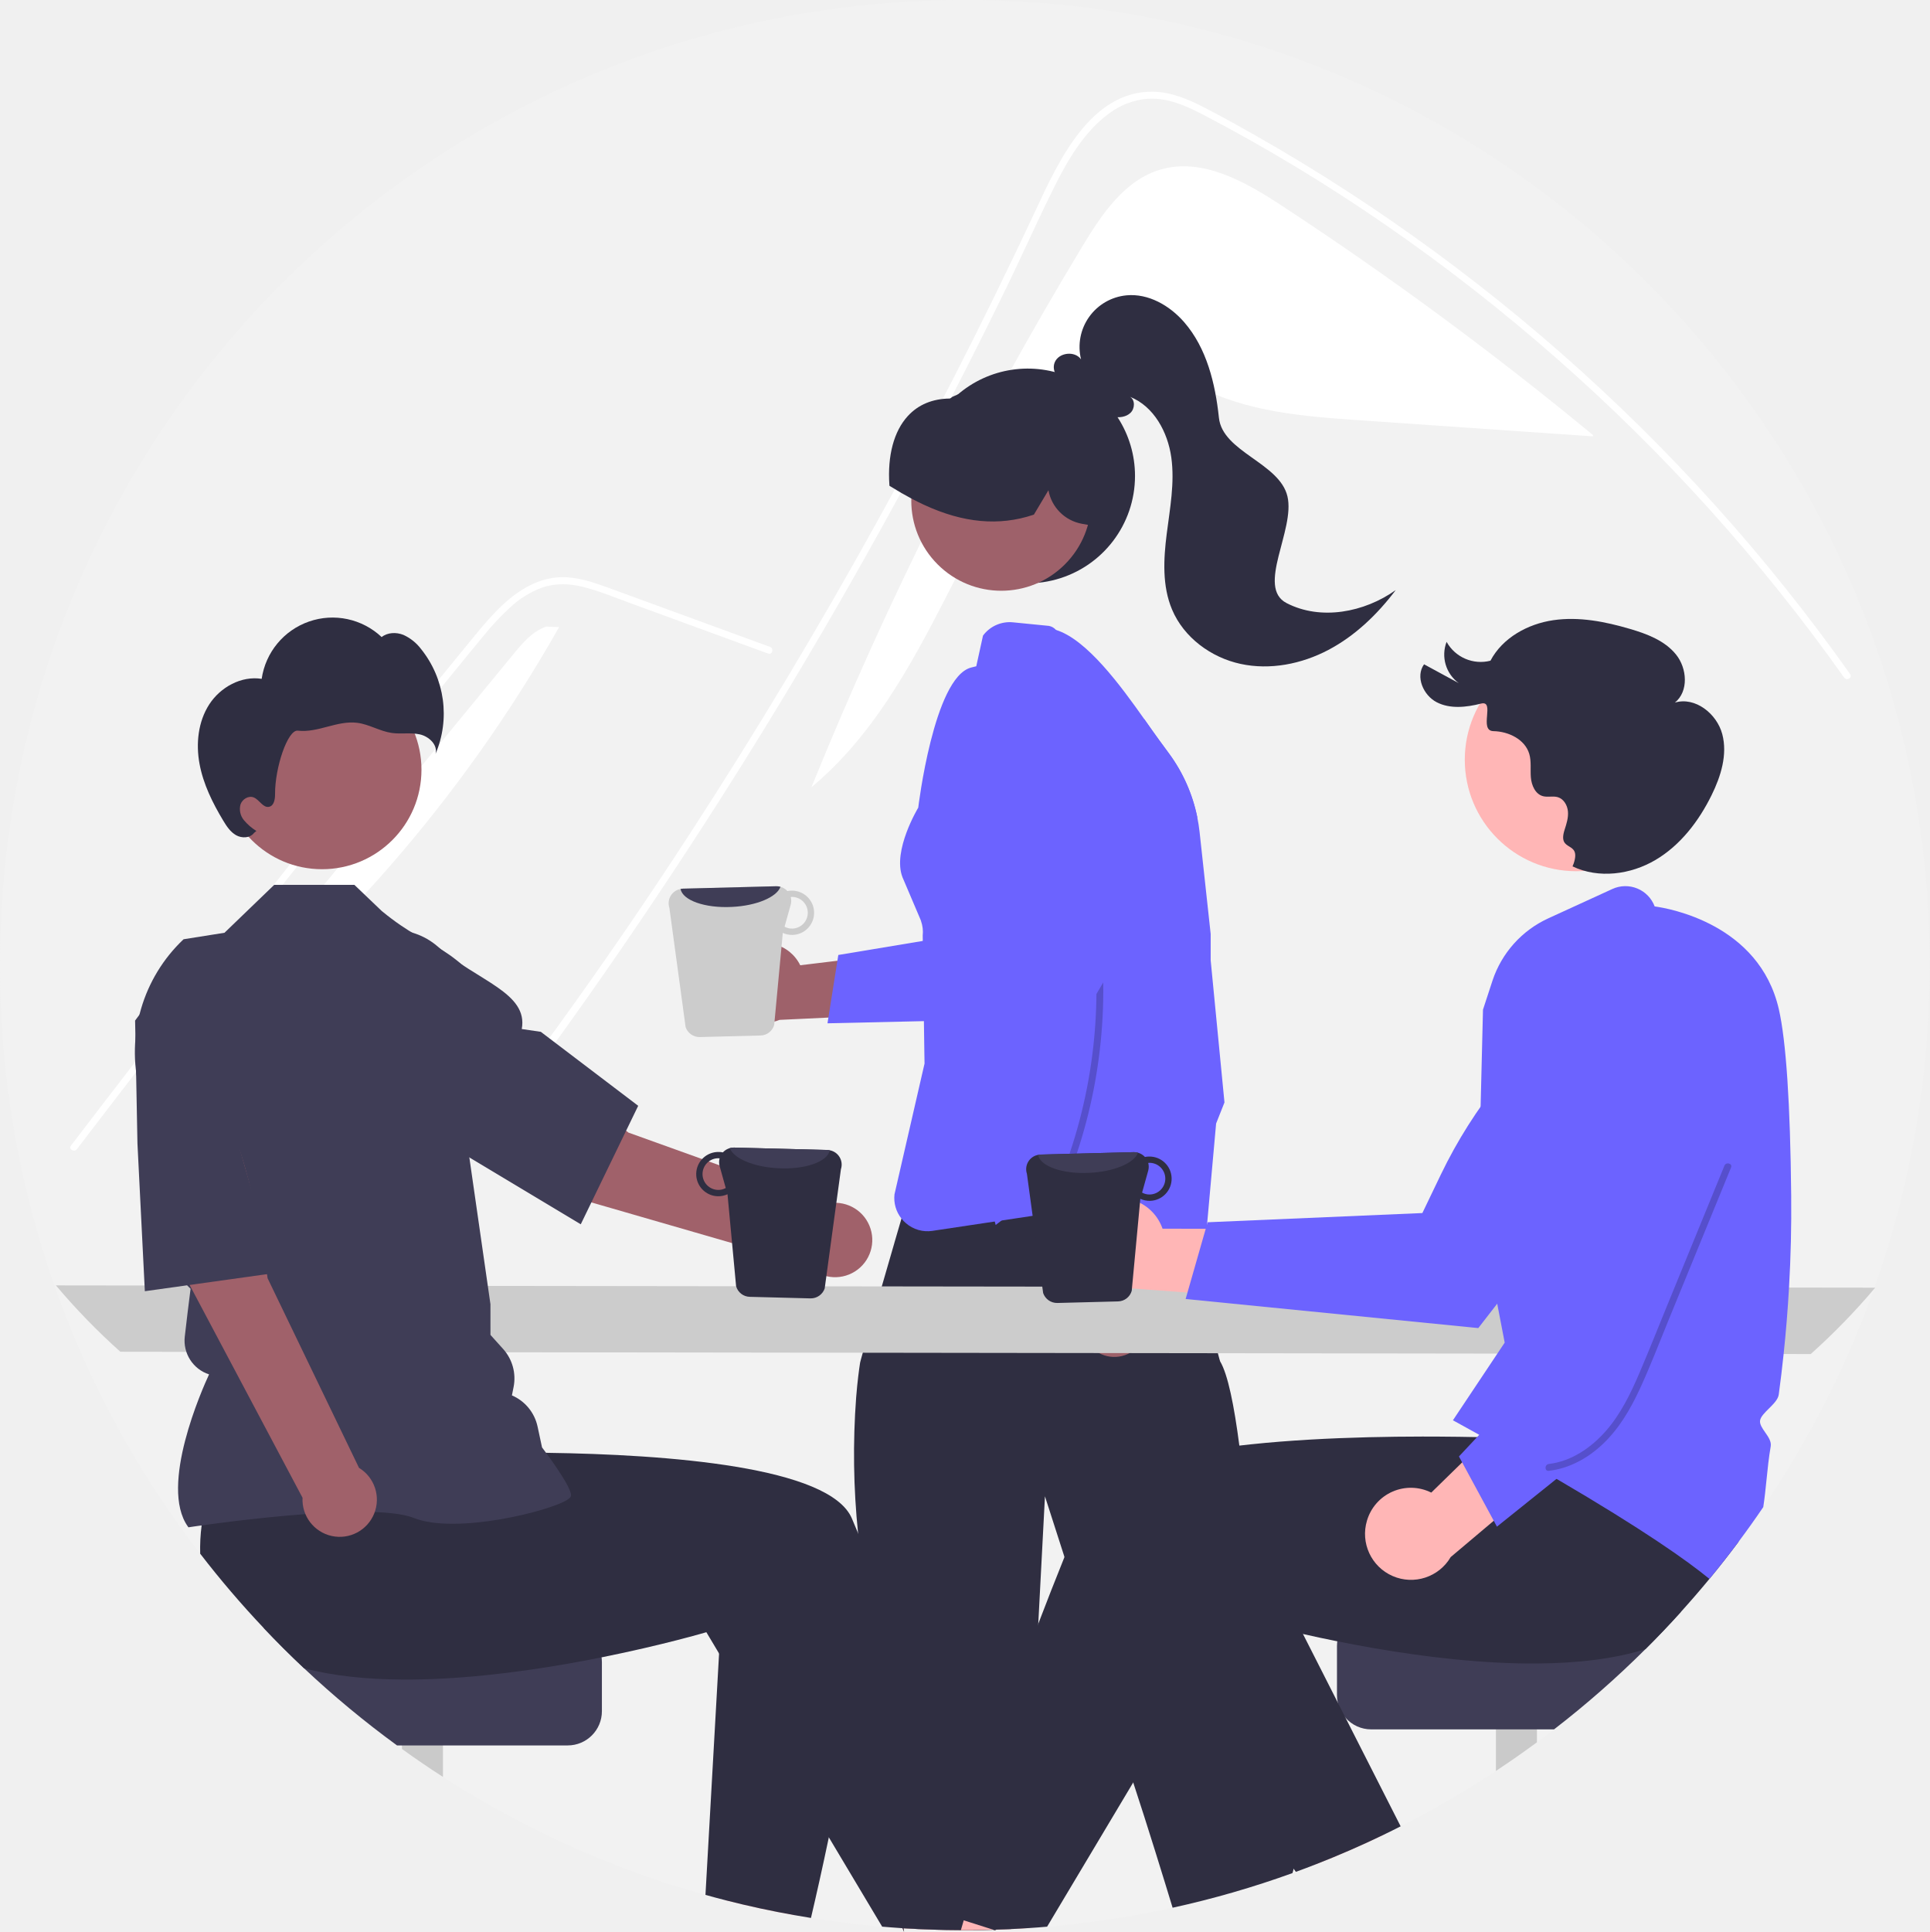
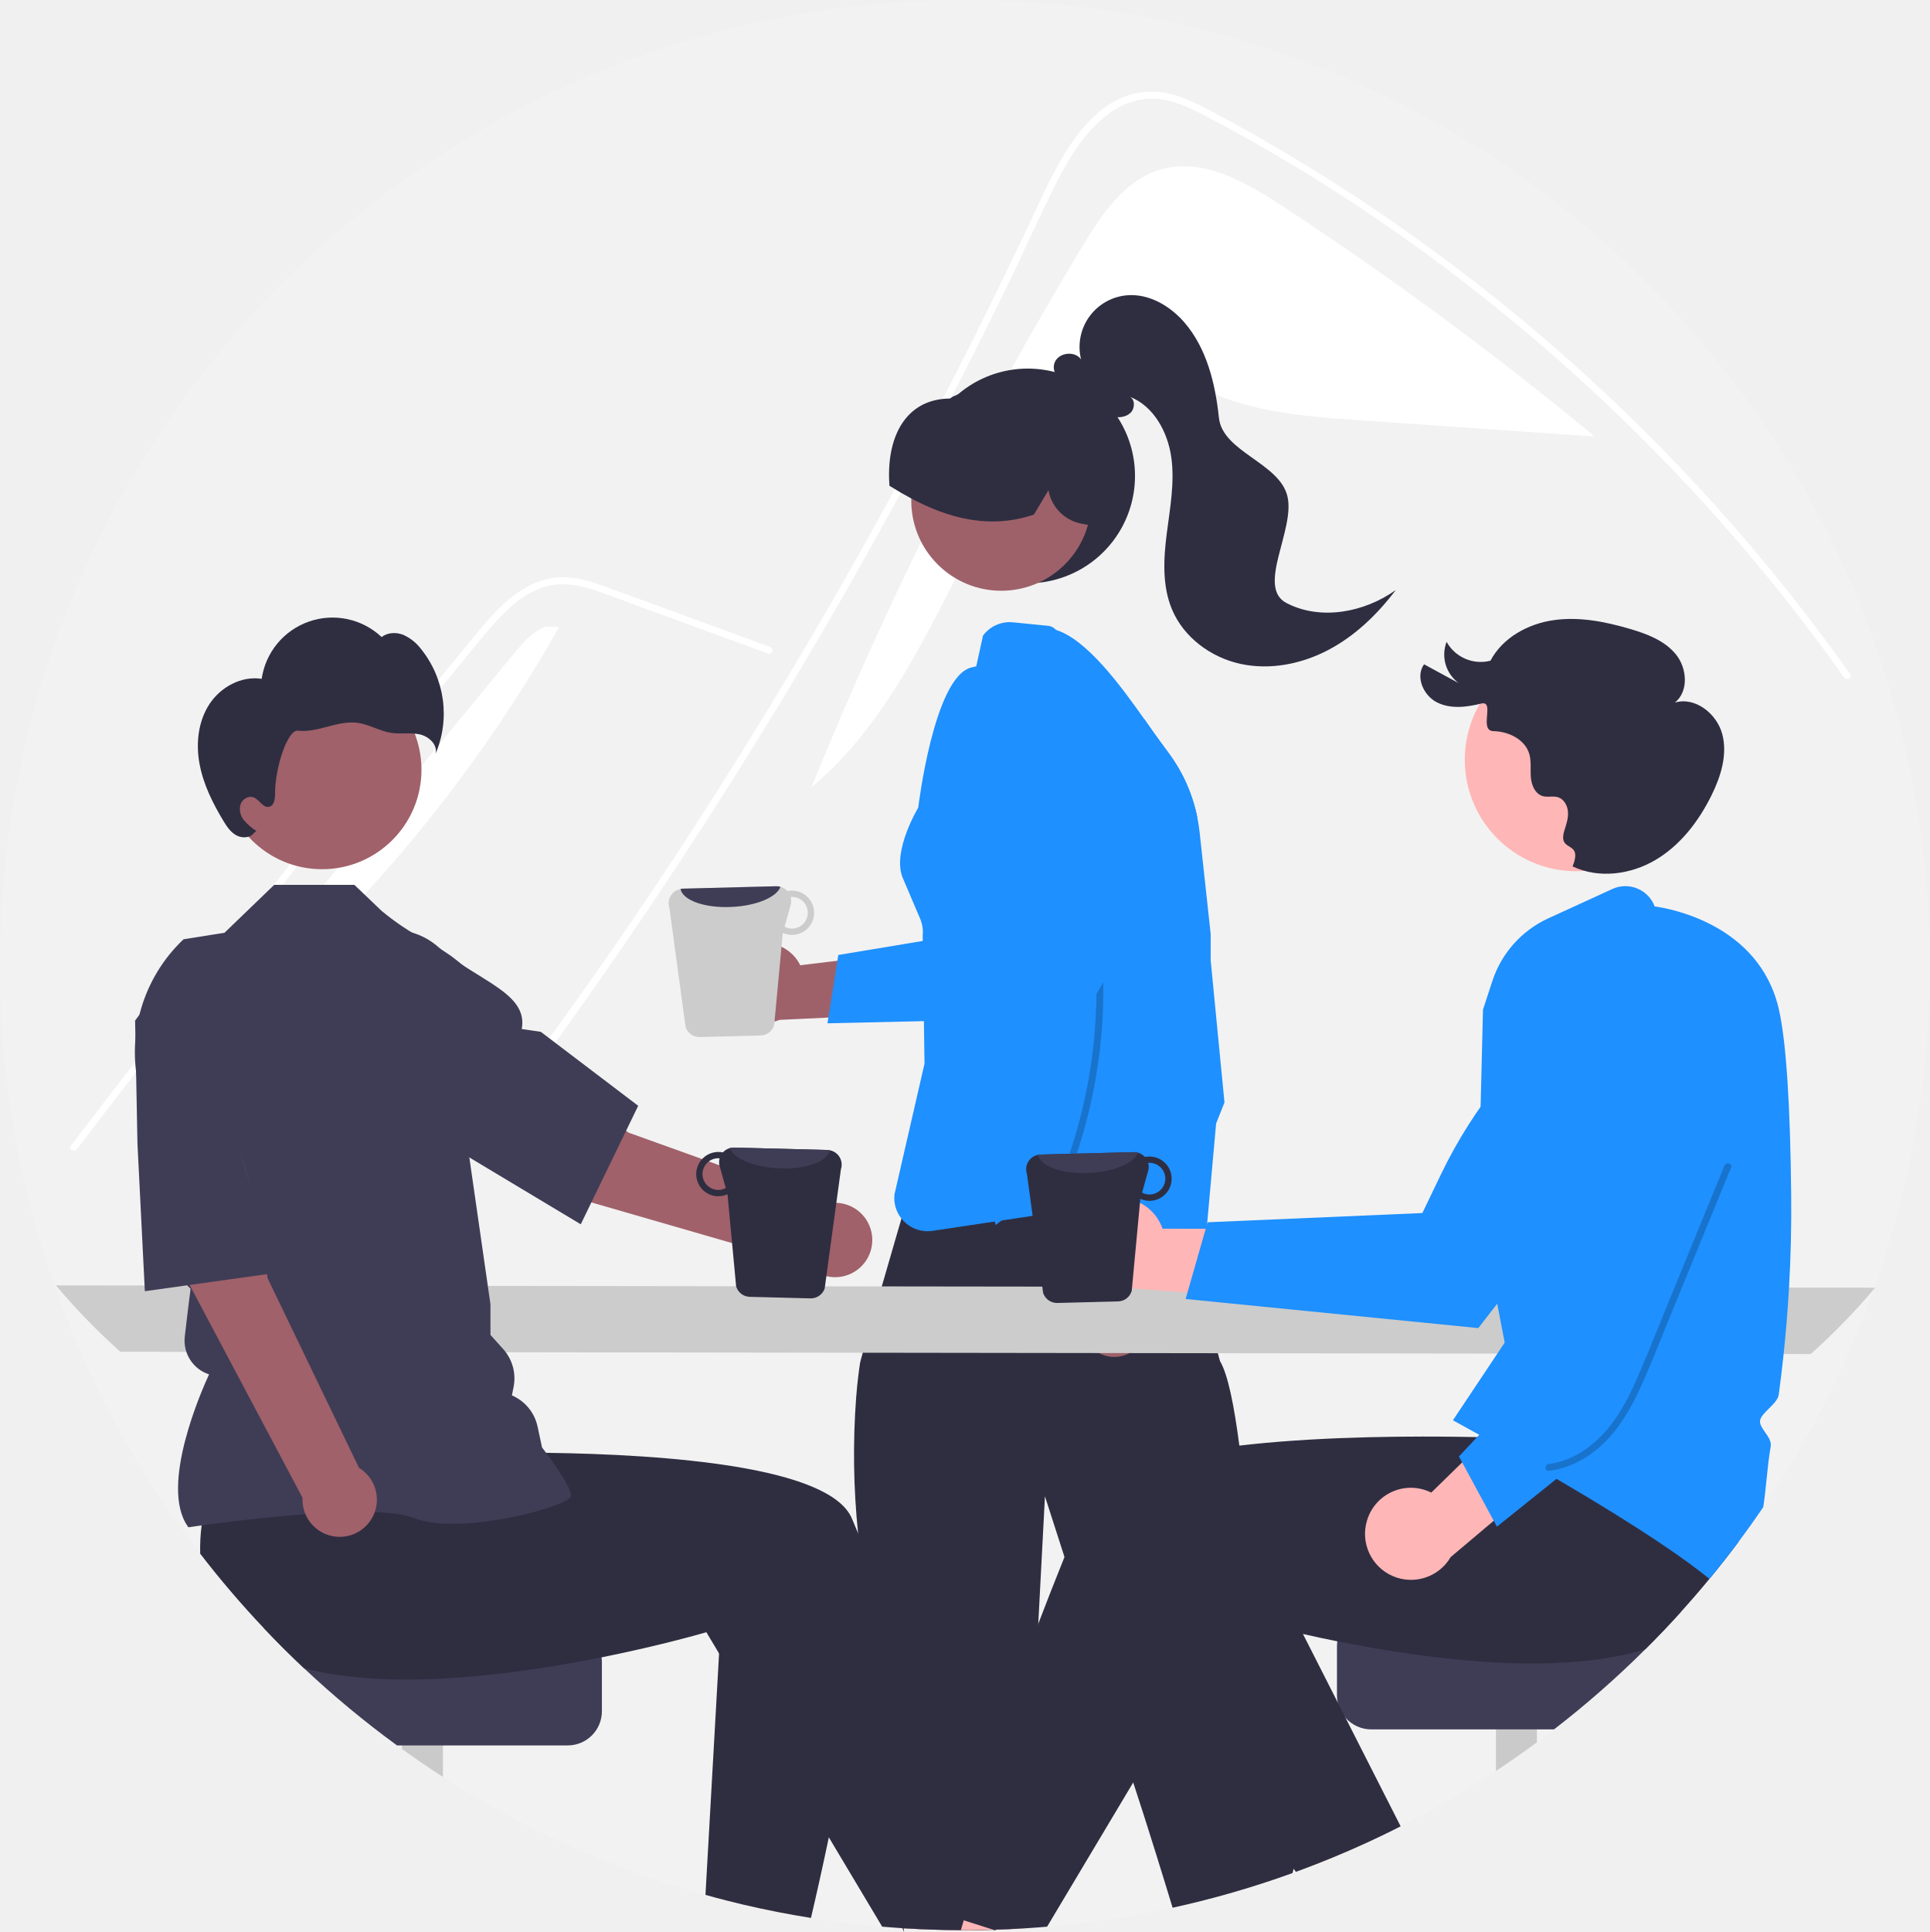
<svg xmlns="http://www.w3.org/2000/svg" data-name="Layer 1" width="842" height="842.8" viewBox="0 0 842 842.8">
  <path d="M1021,449.6a420.098,420.098,0,0,1-24.1,140.73c-.07.21-.14.4-.22.61v.01a419.102,419.102,0,0,1-48.3,95.08q-5.22,7.71-10.81,15.17-6.15,8.25-12.69,16.17-6.03,7.305-12.38,14.33-7.545,8.37-15.54,16.31a421.17,421.17,0,0,1-39.88,35q-3.69,2.865-7.46,5.63-8.775,6.48-17.9,12.5A417.418,417.418,0,0,1,790.15,825.3c-2.47,1.26-4.96,2.5-7.46,3.7q-14.505,7.005-29.6,12.89c-2.87,1.13-5.75,2.22-8.66,3.27-.49.19-.98.37-1.48.54a418.308,418.308,0,0,1-107.06,23.38q-3.81.345-7.63.58-4.05.285-8.11.46c-2.14.11-4.27.19-6.42.25-.44.02-.89.04-1.33.04q-4.335.135-8.7.17c-1.23.01-2.46.02-3.7.02-.58,0-1.16,0-1.74-.01q-12.585-.045-24.98-.82c-.17-.01-.34-.03-.51-.03-2.96-.2-5.91-.41-8.85-.67q-15.705-1.32-31.07-3.8-3.54-.555-7.06-1.2-15.285-2.7-30.17-6.51-4.425-1.125-8.8-2.35a418.627,418.627,0,0,1-114.54-51.46q-9.12-5.865-17.9-12.2c-.72-.5-1.43-1.02-2.14-1.54a422.135,422.135,0,0,1-40.59-33.67q-9.105-8.55-17.68-17.64A419.389,419.389,0,0,1,179,449.6c0-232.51,188.49-421,421-421S1021,217.09,1021,449.6Z" transform="translate(-179 -28.60001)" fill="#f2f2f2" />
  <path d="M651.36,135.928c8.429-13.941,18.418-28.827,34.061-33.379,18.115-5.272,36.724,5.201,52.509,15.535a1530.116,1530.116,0,0,1,136.171,100.329l-.048.541q-50.806-3.504-101.613-7.007c-24.472-1.688-49.784-3.608-71.411-15.185-8.206-4.393-16.206-10.261-25.505-10.67-11.553-.508-21.627,7.561-29.544,15.991-46.83,49.867-60.381,126.126-112.919,169.938A1667.327,1667.327,0,0,1,651.36,135.928Z" transform="translate(-179 -28.60001)" fill="#fff" />
  <path d="M363.505,558.892c5.179-6.539,7.295-8.071,12.403-14.67q62.39-80.692,117.283-166.835Q530.476,318.882,564.064,258.13q15.99-28.882,31.104-58.218Q606.896,177.166,618.1,154.148c2.136-4.383,4.212-8.786,6.277-13.199,4.867-10.378,9.643-20.806,14.771-31.044,5.844-11.668,12.957-23.9,23.688-31.739a32.319,32.319,0,0,1,16.837-6.479c8.736-.564,16.796,3.043,24.373,6.983,55.437,28.907,107.337,65.15,154.28,106.39A803.198,803.198,0,0,1,983.67,324.197c1.108,1.582,3.728.071,2.609-1.521q-6.605-9.34-13.471-18.479A805.459,805.459,0,0,0,842.276,167.418a810.7,810.7,0,0,0-75.659-55.548Q746.561,98.872,725.75,87.094c-6.993-3.96-14.016-7.869-21.159-11.537-7.003-3.597-14.439-6.831-22.439-6.952-27.225-.423-41.321,30.409-51.004,51.155q-4.564,9.794-9.239,19.527Q604.241,176.239,585.213,212.517q-11.743,22.398-24.001,44.535-38.147,68.933-81.09,135.076c-37.925,58.409-75.548,110.007-118.753,164.628C360.18,558.268,362.306,560.424,363.505,558.892Z" transform="translate(-179 -28.60001)" fill="#fff" />
  <path d="M514.185,313.716,473.623,298.88l-20.139-7.366c-6.559-2.399-13.102-5.13-19.883-6.848-5.995-1.519-12.086-1.767-17.996.229a41.477,41.477,0,0,0-14.037,8.701,113.91,113.91,0,0,0-11.513,12.295c-4.385,5.269-8.705,10.594-13.044,15.901q-26.863,32.853-53.376,65.991-26.512,33.138-52.669,66.557-26.221,33.501-52.081,67.282-3.168,4.138-6.33,8.281c-1.165,1.526-3.791.022-2.61-1.526q26.051-34.121,52.465-67.962,26.479-33.922,53.324-67.557,26.845-33.634,54.052-66.976,6.778-8.307,13.579-16.595c3.824-4.661,7.606-9.372,11.8-13.71,7.7-7.963,17.319-15,28.834-15.191,6.77-.112,13.322,2.036,19.612,4.312,6.781,2.453,13.546,4.952,20.318,7.429L504.777,307.066l10.211,3.735c1.812.663,1.029,3.585-.804,2.915Z" transform="translate(-179 -28.60001)" fill="#fff" />
  <path d="M403.096,313.864c3.993-4.86,8.31-9.949,14.282-11.923l5.576.22A632.461,632.461,0,0,1,254.498,494.745Q328.797,404.305,403.096,313.864Z" transform="translate(-179 -28.60001)" fill="#fff" />
  <path d="M674.243,236.212A46.82,46.82,0,1,1,593.713,203.738q.112-.112.225-.225c.375-.393.749-.787,1.142-1.161a.018.018,0,0,0,.019-.019c.487-.449.974-.899,1.48-1.33a46.807,46.807,0,0,1,77.664,35.208Z" transform="translate(-179 -28.60001)" fill="#2f2e41" />
  <circle cx="615.888" cy="247.045" r="39.26" transform="translate(-173.2978 479.2563) rotate(-45)" fill="#9e616a" />
  <path d="M643.94,209.29a44.272,44.272,0,0,0-46.23-8.96q-.345.135-.69.3c-.01,0-.01.01-.02.01-.75.31-1.51.63-2.24.98l-.45.22v.06c-.08.06-.17.13-.26.19a1.535,1.535,0,0,1-.65.36c-7.55.1-13.7,2.66-18.26,7.61-6.09,6.6-8.95,17.27-8.07,30.05l.02.39.34.22c3.22,2.01,6.27,3.78,9.21,5.33,1.74.93,3.43,1.78,5.11,2.56.2.09.4.19.6.28,17,7.85,32.55,9.27,47.49,4.3l.28-.09,6.35-10.64a18.136,18.136,0,0,0,14.6,14.63l2.64.47,3.87.68.16-.73C661.58,240.21,656.03,220.84,643.94,209.29Z" transform="translate(-179 -28.60001)" fill="#2f2e41" />
  <path d="M740.387,291.691c-13.36-6.896,3.822-31.923.37-46.556-3.453-14.633-28.317-19.339-29.901-34.291S705.546,180.472,695.68,169.127c-6.304-7.249-15.594-12.601-25.158-11.693a22.621,22.621,0,0,0-19.825,27.932c-2.723-3.858-9.77-3.022-11.515,1.367-1.551,3.902,1.875,8.628,5.907,8.973,5.276,6.515,11.317,13.43,19.582,14.744,2.663.423,5.655.113,7.6-1.754s2.096-5.601-.211-6.996c10.387,4.126,16.476,15.356,18.018,26.426,1.541,11.07-.591,22.27-1.996,33.357s-2.01,22.751,2.337,33.048c5.136,12.165,16.962,20.884,29.868,23.68s26.65.063,38.332-6.094C770.3,305.96,780.042,296.56,788,286.022,774.292,295.756,755.327,299.403,740.387,291.691Z" transform="translate(-179 -28.60001)" fill="#2f2e41" />
  <polygon points="409.593 428.003 382.475 613.181 530.504 602.024 486.197 419.853 409.593 428.003" fill="#ffb8b8" />
  <path d="M743.45,843.81a17.824,17.824,0,0,1-.5,1.89,414.801,414.801,0,0,1-52.3,15.11c-3.74-12.3-10.91-35.59-17.19-54.64-5.13-15.55-9.66-28.27-11.24-29.86-4.39-4.37,0-10.2,0-10.2l-18.75-58.29-8.52-26.48-2.92,55.63-4.24,80.58-.12,2.26s-5.84,17.49-2.92,20.41-2.92,14.59-2.92,14.59l-1.68,15.31c-2.14.11-4.27.19-6.42.25L613,870.6l-.6-.19q-4.335.135-8.7.17c-1.23.01-2.46.02-3.7.02-.58,0-1.16,0-1.74-.01q-12.585-.045-24.98-.82l-5.13-41.75-5.3-43.14s5.83-11.65,0-17.48c-3.51-3.51-1.75-8.61.22-12.11-1.22-5.41-2.89-13.73-5.14-26.05-.08-.41-.15-.83-.23-1.25q-1.065-5.865-1.91-11.5c-1-6.61-1.78-12.96-2.38-19.04a334.226,334.226,0,0,1-.84-59.27c.56-7.02,1.26-12.16,1.72-15.13.04-.28.47-1.85,1.17-4.33,1.1-3.97,2.91-10.27,4.94-17.32,1.08-3.74,2.22-7.69,3.35-11.62,1.97-6.81,3.93-13.56,5.51-19.02v-.03c1.39-4.79,2.5-8.57,3.08-10.55.28-.97.43-1.5.43-1.5s.31-.07.9-.2c1.83-.42,6.35-1.43,12.61-2.78,6.53-1.38,14.94-3.13,24.18-4.91,7.91-1.52,16.43-3.07,24.9-4.46,3.04-.49,6.08-.97,9.08-1.42,18.53-2.76,35.54-4.33,43.6-2.54a15.016,15.016,0,0,1,1.65.45,8.207,8.207,0,0,1,1.57.71c.25.15,2.67,9.59,5.76,21.89.03.12.06.25.09.37.93,3.72,1.92,7.68,2.93,11.73,1.03,4.13,2.07,8.34,3.09,12.44,3.03,12.18,5.83,23.45,7.27,28.97.55,2.14.91,3.41.99,3.55,3.38,5.63,6.14,19.43,8.38,36.74,2,15.45,3.59,33.7,4.82,51.43.61,8.77,1.13,17.42,1.57,25.54,1.49,27.32,2.09,48.65,2.09,48.65s2.23,17.78,6.66,26.17a12.757,12.757,0,0,0,2.07,2.97c2.95,2.95,3.29,5.51,2.9,7.33a6.057,6.057,0,0,1-1.04,2.38,3.943,3.943,0,0,1-.39.49,11.349,11.349,0,0,0,2.92,10.2C744.2,837.23,743.97,841.31,743.45,843.81Z" transform="translate(-179 -28.60001)" fill="#2f2e41" />
-   <path d="M694.96,397.21q-.255-1.89-.54-3.81c-.11-.82-.24-1.64-.36-2.45-1.27-8.18,4.02-15.18-2.83-20.84a14.54,14.54,0,0,1-3.83-4.78l-1.57-3.16-2.89-5.86-6.32-12.74-1.09-2.19a14.04,14.04,0,0,0-1.06-1.79,14.447,14.447,0,0,0-4.51-4.22l-15.7-9.36a14.488,14.488,0,0,1-5.62-6.09l-.39-.8c-1.73-3.55-4.83-12.04-8.5-15.73l-.01-.01a5.38,5.38,0,0,0-3.08-1.75L621.03,300.08a14.494,14.494,0,0,0-13.11,5.79l-.43,1.95-2.51,11.43-.14.03c-.74.17-1.48.34-2.21.55-16.21,4.43-22.97,61.1-22.97,61.1s-11.35,18.73-6.89,30.32l7.96,18.69a2.253,2.253,0,0,1,.14.44,14.39,14.39,0,0,1,.74,6.35l.01.73.02,1.61.06,4.13.19,13.7.24,17.15.21,14.61.07,3.89L569.3,549.6a14.351,14.351,0,0,0,3.03,10.57l.01.01a13.429,13.429,0,0,0,.92,1.06l.01.01c.31.32.63.61.96.9a14.382,14.382,0,0,0,11.66,3.39l1.75-.27h.01l25.4-3.81h.02l2.94-.44h.02l28.43-4.27h.02l4.87-.74c.39-.05.77-.1,1.16-.13l26.03-1.79a14.668,14.668,0,0,0,1.78-.23h.01a14.54,14.54,0,0,0,10.47-8.37,12.885,12.885,0,0,0,.89-2.67,15.044,15.044,0,0,0,.37-3.03l.29-24.52.99-79.24a14.264,14.264,0,0,1,2.18-7.47C697.13,422.8,696.72,410.46,694.96,397.21Z" transform="translate(-179 -28.60001)" fill="#6c63ff" />
+   <path d="M694.96,397.21q-.255-1.89-.54-3.81c-.11-.82-.24-1.64-.36-2.45-1.27-8.18,4.02-15.18-2.83-20.84a14.54,14.54,0,0,1-3.83-4.78l-1.57-3.16-2.89-5.86-6.32-12.74-1.09-2.19a14.04,14.04,0,0,0-1.06-1.79,14.447,14.447,0,0,0-4.51-4.22l-15.7-9.36a14.488,14.488,0,0,1-5.62-6.09l-.39-.8c-1.73-3.55-4.83-12.04-8.5-15.73l-.01-.01a5.38,5.38,0,0,0-3.08-1.75L621.03,300.08a14.494,14.494,0,0,0-13.11,5.79l-.43,1.95-2.51,11.43-.14.03c-.74.17-1.48.34-2.21.55-16.21,4.43-22.97,61.1-22.97,61.1s-11.35,18.73-6.89,30.32l7.96,18.69a2.253,2.253,0,0,1,.14.44,14.39,14.39,0,0,1,.74,6.35l.01.73.02,1.61.06,4.13.19,13.7.24,17.15.21,14.61.07,3.89L569.3,549.6a14.351,14.351,0,0,0,3.03,10.57l.01.01a13.429,13.429,0,0,0,.92,1.06l.01.01c.31.32.63.61.96.9a14.382,14.382,0,0,0,11.66,3.39l1.75-.27h.01l25.4-3.81h.02l2.94-.44h.02l28.43-4.27h.02l4.87-.74c.39-.05.77-.1,1.16-.13l26.03-1.79a14.668,14.668,0,0,0,1.78-.23h.01a14.54,14.54,0,0,0,10.47-8.37,12.885,12.885,0,0,0,.89-2.67,15.044,15.044,0,0,0,.37-3.03l.29-24.52.99-79.24a14.264,14.264,0,0,1,2.18-7.47C697.13,422.8,696.72,410.46,694.96,397.21Z" transform="translate(-179 -28.60001)" fill="#1e90ff" />
  <path d="M651.317,608.843a14.049,14.049,0,0,1,13.786-16.553l16.24-47.209,15.834,20.551-17.849,41.68a14.125,14.125,0,0,1-28.011,1.531Z" transform="translate(-179 -28.60001)" fill="#9e616a" />
-   <path d="M713.28,509.52l-3.65,9.2-5.1,56.91a16.048,16.048,0,0,0-4.49,1.89,15.759,15.759,0,0,0-6.65,18.42l1.5,4.5-11.15-3.43-18.33-5.63L643.8,584.74,647.46,572.87a17.617,17.617,0,0,0-2.98-16.12,17.439,17.439,0,0,0-1.41-1.59l1.37-10.25.81-6.09-9.89,7.51-19.34,14.69h-.01l-2.56,1.95s-.14-.52-.4-1.51c-.49-1.91-1.41-5.57-2.59-10.67a648.089,648.089,0,0,1-12.89-77.09c-.6-5.84-1.12-11.82-1.54-17.89-.43-6.25-.75-12.59-.92-18.97-1.44-51.93,6.54-106.37,39.89-134.21a15.911,15.911,0,0,1,4.75.76c13.5,4.15,28.31,24.43,38.55,38.94,2.42,3.43,4.58,6.53,6.41,9.02l4.43,6.03a70.566,70.566,0,0,1,12.27,27.71q.645,3.18,1.01,6.44l4.84,44.52v11.47Z" transform="translate(-179 -28.60001)" fill="#6c63ff" />
+   <path d="M713.28,509.52l-3.65,9.2-5.1,56.91a16.048,16.048,0,0,0-4.49,1.89,15.759,15.759,0,0,0-6.65,18.42l1.5,4.5-11.15-3.43-18.33-5.63L643.8,584.74,647.46,572.87a17.617,17.617,0,0,0-2.98-16.12,17.439,17.439,0,0,0-1.41-1.59l1.37-10.25.81-6.09-9.89,7.51-19.34,14.69h-.01l-2.56,1.95s-.14-.52-.4-1.51c-.49-1.91-1.41-5.57-2.59-10.67a648.089,648.089,0,0,1-12.89-77.09c-.6-5.84-1.12-11.82-1.54-17.89-.43-6.25-.75-12.59-.92-18.97-1.44-51.93,6.54-106.37,39.89-134.21a15.911,15.911,0,0,1,4.75.76c13.5,4.15,28.31,24.43,38.55,38.94,2.42,3.43,4.58,6.53,6.41,9.02l4.43,6.03a70.566,70.566,0,0,1,12.27,27.71q.645,3.18,1.01,6.44l4.84,44.52v11.47Z" transform="translate(-179 -28.60001)" fill="#1e90ff" />
  <path d="M203.39,589.327a289.005,289.005,0,0,0,28.12,28.95l737.58,1a289.004,289.004,0,0,0,28.12-28.95Z" transform="translate(-179 -28.60001)" fill="#ccc" />
  <path d="M603.7,870.58c-1.23.01-2.46.02-3.7.02-.58,0-1.16,0-1.74-.01q-12.585-.045-24.98-.82l.2,1.63-.71-1.66-15.85-36.9,11.23-4.82,20.6-8.85L595,840.66l5.98,20.58,1.78,6.1Z" transform="translate(-179 -28.60001)" fill="#ffb6b6" />
  <path d="M530.27,827.74l-4.48,36.33q-15.285-2.7-30.17-6.51V827.75Z" transform="translate(-179 -28.60001)" fill="#ffb6b6" />
  <path d="M372.28,760.78v42.97q-9.12-5.865-17.9-12.2V760.78Z" transform="translate(-179 -28.60001)" fill="#cacaca" />
  <path d="M441.63,753.62v21.47a14.924,14.924,0,0,1-14.91,14.92H352.24a422.135,422.135,0,0,1-40.59-33.67q-9.105-8.55-17.68-17.64H426.72a14.93,14.93,0,0,1,14.91,14.92Z" transform="translate(-179 -28.60001)" fill="#3f3d56" />
  <path d="M616.18,869.59l-2.45.78L613,870.6l-.6-.19q-4.335.135-8.7.17c-1.23.01-2.46.02-3.7.02-.58,0-1.16,0-1.74-.01q-12.585-.045-24.98-.82l.2,1.63-.71-1.66c-2.96-.2-5.91-.41-8.85-.67L540.65,830.1l-47.89-80.19-5.55-9.29s-18.93,5.6-45.72,10.97c-20.19,4.06-44.84,7.97-69.21,9.25-6.01.32-12,.48-17.9.43-15.25-.1-29.9-1.53-42.73-4.93q-9.105-8.55-17.68-17.64a421.224,421.224,0,0,1-27.62-32.33,78.015,78.015,0,0,1,.63-12.34c.09-.68.18-1.37.29-2.07L270,645.6l20.28-2.68,30.86-4.08,33.43-4.42,3.68,28.82s26.03-1.32,59.01-.88c52.97.72,123.85,6,133.45,28.66.9,2.13,1.8,4.28,2.7,6.43,18.64,44.65,35.76,92.22,47.39,126.02,2.22,6.44,4.23,12.37,6.02,17.69C612.73,858.73,616.18,869.59,616.18,869.59Z" transform="translate(-179 -28.60001)" fill="#2f2e41" />
  <path d="M559.48,716.57q-.735,6.36-1.55,12.67c-4.8,37.21-11.41,72.75-17.28,100.86-2.87,13.72-5.57,25.66-7.8,35.17q-3.54-.555-7.06-1.2-15.285-2.7-30.17-6.51-4.425-1.125-8.8-2.35l5.94-105.3,1.96-34.83,61.07,1.41Z" transform="translate(-179 -28.60001)" fill="#2f2e41" />
  <path d="M657.675,553.699A19.952,19.952,0,0,1,686.261,564.6l70.903.084-20.32,30.735-64.215-4.792a20.06,20.06,0,0,1-14.953-36.928Z" transform="translate(-179 -28.60001)" fill="#ffb6b6" />
-   <path d="M696.331,595.264,824.028,607.95l.337-.431c.644-.823,64.566-82.646,75.305-102.124a58.891,58.891,0,0,0,6.82-38.571l-.073-.324-.254-.215a29.885,29.885,0,0,0-37.369-.819,211.683,211.683,0,0,0-61.088,75.483l-8.08,16.821-93.71,4.02Z" transform="translate(-179 -28.60001)" fill="#6c63ff" />
+   <path d="M696.331,595.264,824.028,607.95l.337-.431c.644-.823,64.566-82.646,75.305-102.124a58.891,58.891,0,0,0,6.82-38.571l-.073-.324-.254-.215a29.885,29.885,0,0,0-37.369-.819,211.683,211.683,0,0,0-61.088,75.483l-8.08,16.821-93.71,4.02Z" transform="translate(-179 -28.60001)" fill="#1e90ff" />
  <path d="M647.08,825.84l-18.82,43.82q-4.05.285-8.11.46c-2.14.11-4.27.19-6.42.25L613,870.6l-.6-.19q-4.335.135-8.7.17c-1.23.01-2.46.02-3.7.02-.58,0-1.16,0-1.74-.01l1.25-4.28,1.47-5.07,5.84-20.08,8.43-28.99,12.54,5.38Z" transform="translate(-179 -28.60001)" fill="#ffb6b6" />
  <path d="M782.69,829q-14.505,7.005-29.6,12.89l-9.84-16.55,31.72-13.93Z" transform="translate(-179 -28.60001)" fill="#ffb6b6" />
  <path d="M849.62,753.78v34.86q-8.775,6.48-17.9,12.5V753.78Z" transform="translate(-179 -28.60001)" fill="#cacaca" />
  <path d="M912.5,731.7q-7.545,8.37-15.54,16.31a421.17,421.17,0,0,1-39.88,35h-79.8a14.879,14.879,0,0,1-11.19-5.07l-.01-.03a14.727,14.727,0,0,1-3.36-6.6l-.01-.02a15.302,15.302,0,0,1-.34-3.2V746.62a14.93,14.93,0,0,1,14.91-14.92Z" transform="translate(-179 -28.60001)" fill="#3f3d56" />
  <path d="M945.38,647.9l-8.65,37.06a77.902,77.902,0,0,1,.84,16.24q-6.15,8.25-12.69,16.17-6.03,7.305-12.38,14.33-7.545,8.37-15.54,16.31c-13.88,4.36-30.24,6.14-47.34,6.26-5.9.05-11.89-.11-17.9-.43-24.37-1.28-49.02-5.19-69.21-9.25-5.34-1.06-10.36-2.14-14.98-3.19-8.75-1.97-16.07-3.81-21.37-5.21-5.97-1.56-9.37-2.57-9.37-2.57l-22.71,38.03-20.62,34.52-37.57,62.91q-3.81.345-7.63.58-4.05.285-8.11.46c-2.14.11-4.27.19-6.42.25L613,870.6l-.6-.19-9.64-3.07-3.25-1.03-11.69-3.72s2.61-8.22,7.18-21.93c1.68-5.03,3.62-10.81,5.8-17.19,7.87-23.06,18.78-54.03,31.23-86.5,3.69-9.64,7.51-19.42,11.44-29.15,3.22-7.99,6.5-15.95,9.82-23.8,5.77-13.61,33.65-20.95,66.48-24.8,1.67-.19,3.35-.38,5.04-.56,16.73-1.76,34.48-2.67,51.08-3.09,8.31-.21,16.33-.29,23.79-.3q3.615,0,7.03.02h.01c6.15.03,11.81.12,16.79.22.97.02,1.91.05,2.83.07h.01c.62.01,1.23.03,1.83.04,10.89.28,17.57.62,17.57.62l2.59-20.32.53-4.1.5-3.9v-.01l.06-.49.41-.01,7.2-.14,60.52-1.18,33.06-.65Z" transform="translate(-179 -28.60001)" fill="#2f2e41" />
  <path d="M790.15,825.3c-2.47,1.26-4.96,2.5-7.46,3.7q-14.505,7.005-29.6,12.89c-2.87,1.13-5.75,2.22-8.66,3.27-.32-.45-.65-.9-.98-1.35-13.88-19.05-31.52-44.19-49.37-72.16-7.47-11.7-14.98-23.9-22.27-36.36l52.78-24.64,5.92-2.76,17.02,33.51,15.18,29.89,3.38,6.65Z" transform="translate(-179 -28.60001)" fill="#2f2e41" />
  <circle cx="687.762" cy="331.426" r="48.625" fill="#ffb6b6" />
  <path d="M865.153,406.54c11.369,5.455,25.362,3.607,36.216-2.811s18.842-16.884,24.424-28.191c4.088-8.281,7.058-17.764,4.691-26.69s-11.812-16.406-20.66-13.762c6.062-4.881,5.355-14.947.457-20.995s-12.627-8.956-20.095-11.148c-10.838-3.181-22.226-5.426-33.404-3.799s-22.182,7.679-27.442,17.675a17.039,17.039,0,0,1-19.144-8.221,15.437,15.437,0,0,0,5.307,18.009l-15.138-8.213c-3.859,5.349-.352,13.508,5.506,16.538s12.94,2.222,19.334.603-1.15,11.884,5.445,12.014,13.728,3.581,15.616,9.901c.989,3.31.413,6.865.704,10.307s1.941,7.261,5.277,8.158c2.108.567,4.414-.184,6.504.445,2.591.78,4.171,3.552,4.399,6.248s-.618,5.355-1.452,7.929c-3.3,10.172,7.29,4.47,3.99,14.642Z" transform="translate(-179 -28.60001)" fill="#2f2e41" />
-   <path d="M960.56,550.17c-.4-40.16-2.22-67.53-5.4-81.36-8.54-37.18-47.99-43.96-54.17-44.8a13.645,13.645,0,0,0-18.45-7.61l-28.03,12.84a45.664,45.664,0,0,0-24.27,27.1l-4.16,12.7-2.09,85.23,6.9,35.85.01.02,4.65,24.15-3.2,4.8-18.27,27.4-.31.48-.01.01-.8,1.19c1.11.61,2.21,1.21,3.29,1.81q4.2,2.31,8.19,4.53c.64.36,1.27.71,1.9,1.07h.01c.4.22.8.44,1.19.66Q842.51,664.61,854.79,671.75c1.14.66,2.27,1.32,3.38,1.97,37.8,22.11,56.96,35.65,66.71,43.65q6.54-7.92,12.69-16.17,5.58-7.455,10.81-15.17c.61-4.02,1.02-8.04,1.42-11.98.48-4.74.98-9.65,1.82-14.48.37-2.14-1.05-4.17-2.42-6.13-1.27-1.83-2.47-3.55-2.22-5.17.26-1.67,2.1-3.49,3.89-5.26,1.95-1.94,3.97-3.94,4.26-6.05q1.2-8.82,2.13-17.7,1.53-14.445,2.35-28.98Q960.765,570.21,960.56,550.17Z" transform="translate(-179 -28.60001)" fill="#6c63ff" />
+   <path d="M960.56,550.17c-.4-40.16-2.22-67.53-5.4-81.36-8.54-37.18-47.99-43.96-54.17-44.8a13.645,13.645,0,0,0-18.45-7.61l-28.03,12.84a45.664,45.664,0,0,0-24.27,27.1l-4.16,12.7-2.09,85.23,6.9,35.85.01.02,4.65,24.15-3.2,4.8-18.27,27.4-.31.48-.01.01-.8,1.19c1.11.61,2.21,1.21,3.29,1.81q4.2,2.31,8.19,4.53c.64.36,1.27.71,1.9,1.07h.01c.4.22.8.44,1.19.66Q842.51,664.61,854.79,671.75c1.14.66,2.27,1.32,3.38,1.97,37.8,22.11,56.96,35.65,66.71,43.65q6.54-7.92,12.69-16.17,5.58-7.455,10.81-15.17c.61-4.02,1.02-8.04,1.42-11.98.48-4.74.98-9.65,1.82-14.48.37-2.14-1.05-4.17-2.42-6.13-1.27-1.83-2.47-3.55-2.22-5.17.26-1.67,2.1-3.49,3.89-5.26,1.95-1.94,3.97-3.94,4.26-6.05q1.2-8.82,2.13-17.7,1.53-14.445,2.35-28.98Q960.765,570.21,960.56,550.17Z" transform="translate(-179 -28.60001)" fill="#1e90ff" />
  <path d="M775.462,691.93a19.952,19.952,0,0,1,28.05-12.213L854.227,630.166l6.987,36.176-49.231,41.508a20.06,20.06,0,0,1-36.522-15.92Z" transform="translate(-179 -28.60001)" fill="#ffb6b6" />
-   <path d="M832.163,694.578l100.109-80.286-.061-.543c-.116-1.039-11.699-104.222-17.654-125.652a58.89,58.89,0,0,0-22.116-32.328l-.279-.18-.332.024a29.885,29.885,0,0,0-27.271,25.561,211.683,211.683,0,0,0,9.171,96.671l5.997,17.671-64.138,68.441Z" transform="translate(-179 -28.60001)" fill="#6c63ff" />
+   <path d="M832.163,694.578l100.109-80.286-.061-.543c-.116-1.039-11.699-104.222-17.654-125.652a58.89,58.89,0,0,0-22.116-32.328l-.279-.18-.332.024a29.885,29.885,0,0,0-27.271,25.561,211.683,211.683,0,0,0,9.171,96.671l5.997,17.671-64.138,68.441Z" transform="translate(-179 -28.60001)" fill="#1e90ff" />
  <circle cx="140.514" cy="335.79" r="43.388" fill="#a0616a" />
  <path d="M261.221,694.864l-.237-.332c-12.639-17.695,6.37-60.216,9.237-66.38h0a15.475,15.475,0,0,1-10.592-16.527l1.236-10.506,1.288-10.305-9.229-9.229-.026-.23-5.311-46.474-7.723-30.868A67.768,67.768,0,0,1,259.099,438.337l17.851-2.834L298.644,414.6h34.984l11.995,11.461c23.583,19.331,29.182,10.933,55.775,47.324l-19.041,50.165L393,597.537l.006,13.39,5.543,6.16a19.17,19.17,0,0,1,4.547,16.582l-.729,3.645h0a19.17,19.17,0,0,1,11.193,13.603l1.947,9.085c1.666,2.198,12.66,16.857,12.66,20.865,0,.602-.444,1.183-1.397,1.828-7.492,5.073-48.904,15.417-67.233,8.082-19.523-7.806-97.132,3.904-97.914,4.024Z" transform="translate(-179 -28.60001)" fill="#3f3d56" />
  <path d="M239.178,518.859l36.076-7.062c13.342,19.925,20.505,74.407,20.505,74.407l39.886,82.719a16.23,16.23,0,1,1-24.636,13.049l-52.022-98.007Z" transform="translate(-179 -28.60001)" fill="#a0616a" />
  <path d="M238.976,527.419l-1.026-53.62,16.977-22.713a29.845,29.845,0,0,1,29.379-11.371h0A29.775,29.775,0,0,1,308.125,472.659c-2.882,22.705-9.424,51.118-24.225,57.547l-.15.065,15.34,53.649-56.888,7.947Z" transform="translate(-179 -28.60001)" fill="#3f3d56" />
  <path d="M453.239,522.681s-43.295-33.841-66.776-38.702l-20.783,30.323,56.207,34.445,109.431,31.641a16.231,16.231,0,1,0,8.347-26.661Z" transform="translate(-179 -28.60001)" fill="#a0616a" />
  <path d="M377.069,529.481l-45.119-28.99-9.421-26.746a29.845,29.845,0,0,1,6.904-30.737h0a29.775,29.775,0,0,1,40.626-1.453c17.26,15.03,39.503,20.068,36.606,35.943l8.31,1.214,42.493,32.272-25.059,51.686Z" transform="translate(-179 -28.60001)" fill="#3f3d56" />
  <path d="M270.3,335.881c4.872-7.537,14.015-12.561,22.878-11.149a31.242,31.242,0,0,1,52.347-18.222c2.61-2.076,6.403-2.186,9.5-.951a20.032,20.032,0,0,1,7.718,6.195,44.957,44.957,0,0,1,6.291,45.736c1.083-3.938-2.863-7.642-6.851-8.526-3.987-.884-8.169-.048-12.213-.623-5.182-.737-9.841-3.744-15.031-4.42-4.362-.569-8.749.55-13.003,1.671-4.254,1.121-8.629,2.264-12.998,1.745-4.369-.519-9.996,16.037-9.92,27.698.014,2.21-.441,5.047-2.6,5.516-2.659.577-4.201-3.093-6.732-4.093-2.255-.891-4.959.76-5.744,3.055a7.635,7.635,0,0,0,1.458,6.837,22.562,22.562,0,0,0,5.47,4.745l-1.043.867c-1.734,2.291-5.331,2.39-7.831.973-2.499-1.417-4.142-3.939-5.622-6.402-4.624-7.691-8.681-15.887-10.313-24.712S265.428,343.419,270.3,335.881Z" transform="translate(-179 -28.60001)" fill="#2f2e41" />
  <path d="M651.335,408.797a220.462,220.462,0,0,1,6.042,56.014,223.7,223.7,0,0,1-8.207,55.75A217.798,217.798,0,0,1,638.363,550.579c-.78,1.748,1.805,3.276,2.59,1.514a223.545,223.545,0,0,0,16.453-54.936,227.007,227.007,0,0,0,2.079-57.335,222.954,222.954,0,0,0-5.257-31.822c-.452-1.876-3.346-1.082-2.893.798Z" transform="translate(-179 -28.60001)" opacity="0.2" />
  <path d="M931.428,537.102,906.35,598.32c-4.036,9.852-7.952,19.765-12.153,29.549-3.782,8.809-8.095,17.657-14.46,24.919-6.425,7.33-15.068,13.28-24.941,14.443-1.894.223-1.917,3.226,0,3,9.019-1.062,17.103-5.546,23.631-11.747,7.06-6.705,12.035-15.246,16.096-24.012,4.527-9.769,8.376-19.871,12.457-29.832l12.822-31.299,14.519-35.442c.731-1.785-2.17-2.563-2.893-.798Z" transform="translate(-179 -28.60001)" opacity="0.2" />
  <path d="M634.16,592.668a6.416,6.416,0,0,0,6.183,4.331l26.492-.682a6.329,6.329,0,0,0,5.981-4.657l3.749-40.087a9.794,9.794,0,0,0,4.238.871,9.661,9.661,0,1,0-.485-19.317,8.184,8.184,0,0,0-1.736.181,6.548,6.548,0,0,0-4.874-2.103l-40.751,1.052a5.852,5.852,0,0,0-1.005.125,6.365,6.365,0,0,0-4.873,8.265Zm43.173-43.817,2.668-9.553a6.506,6.506,0,0,0,.02-3.375c.129-0.0.244-.062.373-.062a6.91,6.91,0,0,1,.324,13.817A6.505,6.505,0,0,1,677.333,548.851Z" transform="translate(-179 -28.60001)" fill="#2f2e41" />
  <path d="M631.952,532.382c.868,4.964,10.629,8.454,22.366,7.847,10.793-.497,19.617-4.287,21.234-8.779a6.025,6.025,0,0,0-1.844-.246l-40.751,1.052A5.852,5.852,0,0,0,631.952,532.382Z" transform="translate(-179 -28.60001)" fill="#3f3d56" />
  <path d="M545.922,538.646a6.365,6.365,0,0,0-4.873-8.265,5.852,5.852,0,0,0-1.005-.125l-40.751-1.052a6.548,6.548,0,0,0-4.874,2.103,8.184,8.184,0,0,0-1.736-.181,9.661,9.661,0,0,0-.485,19.317,9.794,9.794,0,0,0,4.238-.871l3.749,40.087a6.329,6.329,0,0,0,5.981,4.657l26.492.682a6.416,6.416,0,0,0,6.183-4.331ZM492.282,547.679a6.91,6.91,0,0,1,.324-13.817c.129 0.0.244.062.373.062a6.506,6.506,0,0,0,.02,3.375l2.668,9.553A6.505,6.505,0,0,1,492.282,547.679Z" transform="translate(-179 -28.60001)" fill="#2f2e41" />
  <path d="M541.048,530.382c-.868,4.964-10.629,8.454-22.366,7.847-10.793-.497-19.617-4.287-21.234-8.779a6.025,6.025,0,0,1,1.844-.246l40.751,1.052A5.852,5.852,0,0,1,541.048,530.382Z" transform="translate(-179 -28.60001)" fill="#3f3d56" />
  <path d="M502.429,443.301a17.294,17.294,0,0,1,25.742,6.374l61.014-7.381-14.253,28.58-55.755,2.628a17.388,17.388,0,0,1-16.748-30.201Z" transform="translate(-179 -28.60001)" fill="#9e616a" />
-   <path d="M701.41,385.09c-1.8,3.53-3.99,7.64-6.45,12.12-8.64,15.79-20.51,36.17-29.65,51.68-7.81,13.23-13.64,22.93-13.8,23.2l-.25.4-53.69,1.21-11.52.26-3.92.09-42.07.95.4-2.5,3.93-24.78.4-2.53,36.85-6.12,13.47-2.23,29.88-4.96,5.19-15.32a183.457,183.457,0,0,1,44.62-71.37c.59-.57,1.19-1.11,1.82-1.62.55-.44,1.11-.86,1.68-1.24,2.42,3.43,4.58,6.53,6.41,9.02l4.43,6.03A70.566,70.566,0,0,1,701.41,385.09Z" transform="translate(-179 -28.60001)" fill="#6c63ff" />
+   <path d="M701.41,385.09c-1.8,3.53-3.99,7.64-6.45,12.12-8.64,15.79-20.51,36.17-29.65,51.68-7.81,13.23-13.64,22.93-13.8,23.2l-.25.4-53.69,1.21-11.52.26-3.92.09-42.07.95.4-2.5,3.93-24.78.4-2.53,36.85-6.12,13.47-2.23,29.88-4.96,5.19-15.32a183.457,183.457,0,0,1,44.62-71.37c.59-.57,1.19-1.11,1.82-1.62.55-.44,1.11-.86,1.68-1.24,2.42,3.43,4.58,6.53,6.41,9.02l4.43,6.03A70.566,70.566,0,0,1,701.41,385.09Z" transform="translate(-179 -28.60001)" fill="#1e90ff" />
  <path d="M478.16,476.668a6.416,6.416,0,0,0,6.183,4.331l26.492-.682a6.329,6.329,0,0,0,5.981-4.657l3.749-40.087a9.794,9.794,0,0,0,4.238.871,9.661,9.661,0,0,0-.485-19.317,8.184,8.184,0,0,0-1.736.181,6.548,6.548,0,0,0-4.874-2.103l-40.751,1.052a5.852,5.852,0,0,0-1.005.125,6.365,6.365,0,0,0-4.873,8.265Zm43.173-43.817,2.668-9.553a6.506,6.506,0,0,0,.02-3.375c.129-0.0.244-.062.373-.062a6.91,6.91,0,0,1,.324,13.817A6.505,6.505,0,0,1,521.333,432.851Z" transform="translate(-179 -28.60001)" fill="#ccc" />
  <path d="M475.952,416.382c.868,4.964,10.629,8.454,22.366,7.847,10.793-.497,19.617-4.287,21.234-8.779a6.025,6.025,0,0,0-1.844-.246l-40.751,1.052A5.852,5.852,0,0,0,475.952,416.382Z" transform="translate(-179 -28.60001)" fill="#3f3d56" />
</svg>
